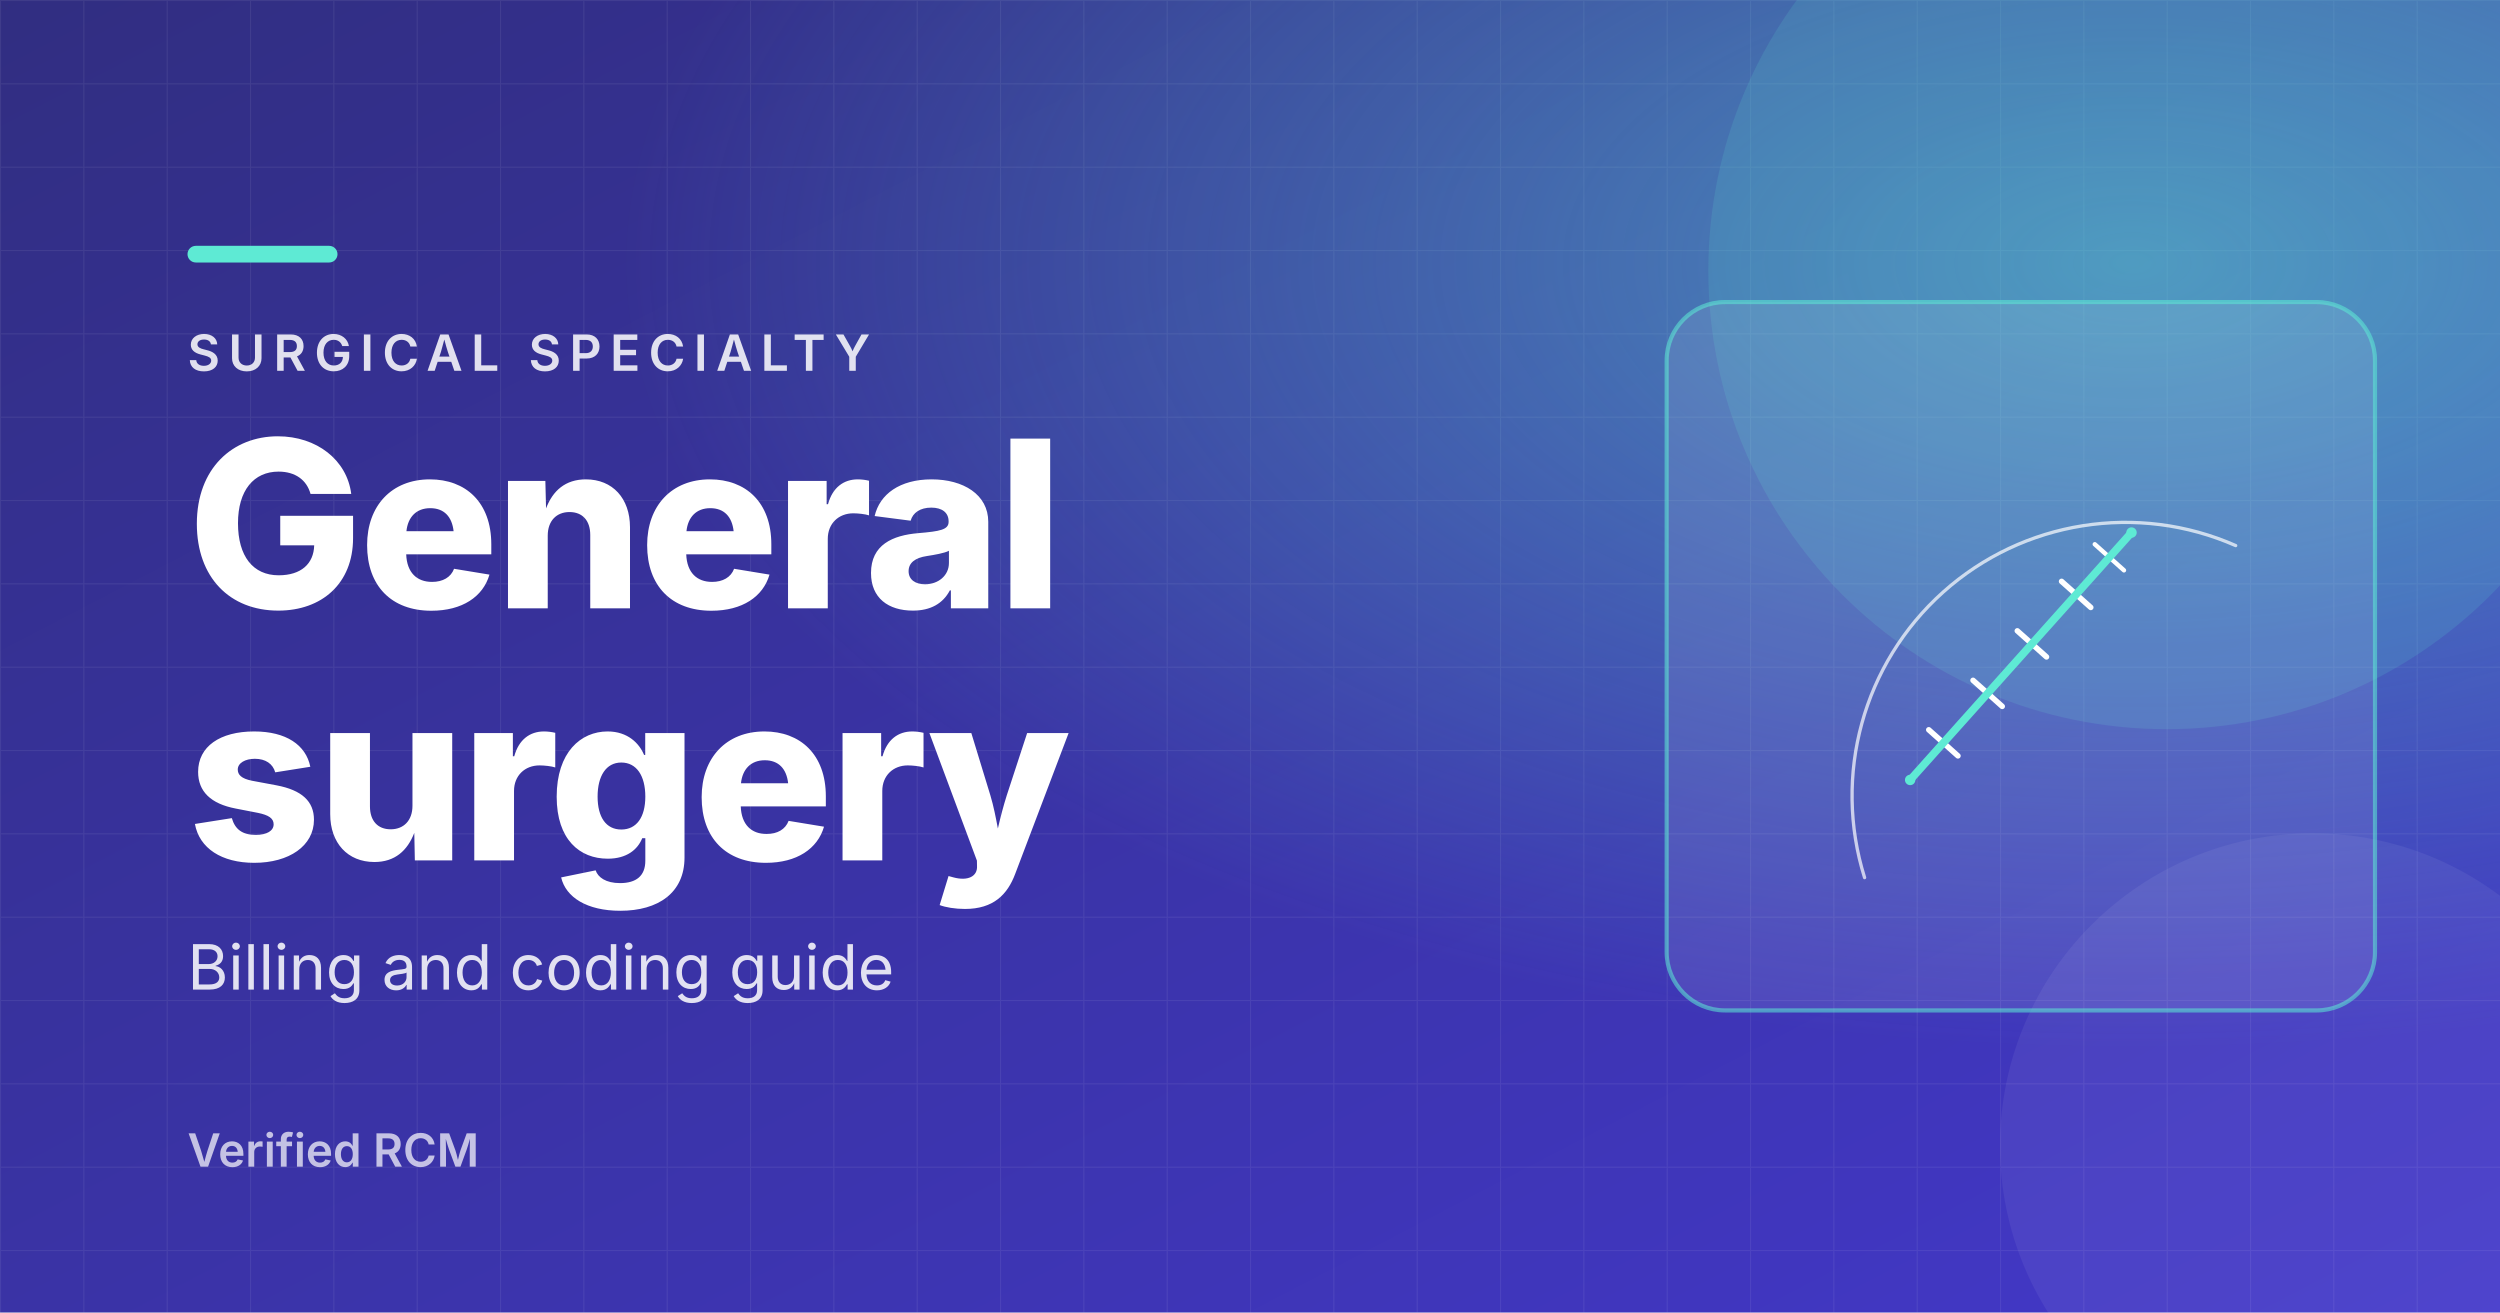
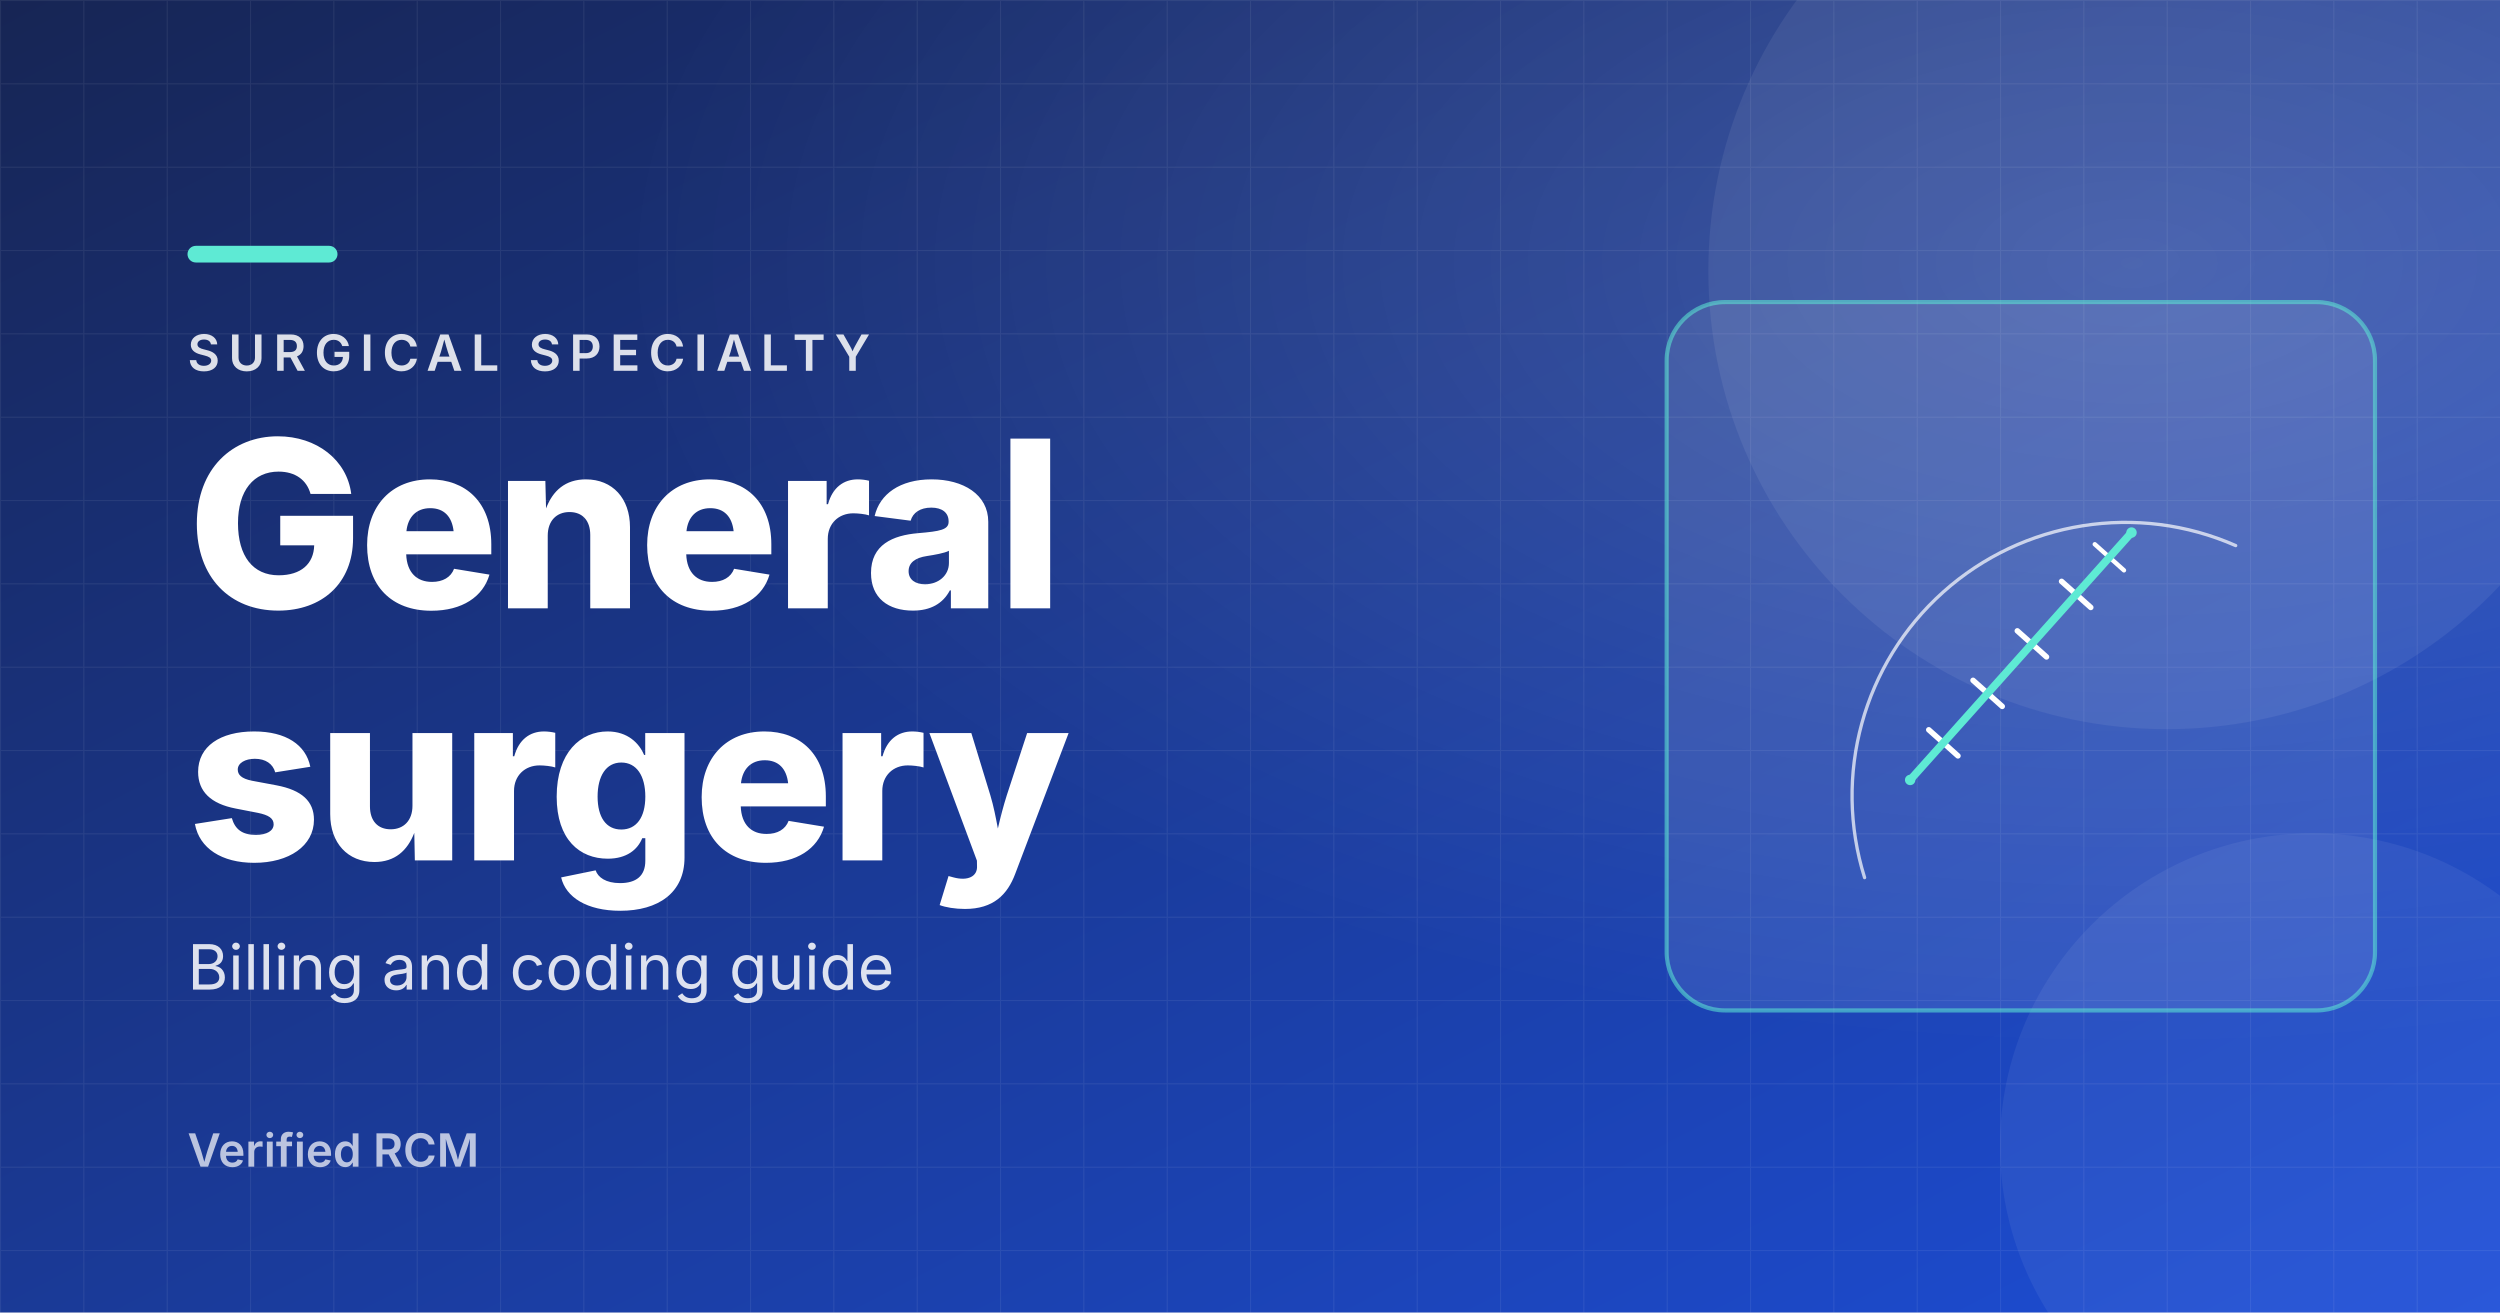
<svg xmlns="http://www.w3.org/2000/svg" width="1200" height="630" viewBox="0 0 1200 630" role="img" aria-label="General surgery, Billing and coding guide">
  <defs>
    <linearGradient id="bgspecialtygeneralsurgery" x1="0" y1="0" x2="1" y2="1">
-       <stop offset="0" stop-color="#312e81" />
-       <stop offset="1" stop-color="#4338ca" />
+       <stop offset="0" stop-color="#172554" />
+       <stop offset="1" stop-color="#1d4ed8" />
    </linearGradient>
    <radialGradient id="glspecialtygeneralsurgery" cx="0.85" cy="0.2" r="0.6">
-       <stop offset="0" stop-color="#5eead4" stop-opacity="0.5" />
-       <stop offset="1" stop-color="#5eead4" stop-opacity="0" />
+       <stop offset="0" stop-color="#ffffff" stop-opacity="0.16" />
+       <stop offset="1" stop-color="#ffffff" stop-opacity="0" />
    </radialGradient>
    <pattern id="grspecialtygeneralsurgery" width="40" height="40" patternUnits="userSpaceOnUse">
      <path d="M40 0H0V40" fill="none" stroke="#ffffff" stroke-opacity="0.07" stroke-width="1" />
    </pattern>
    <clipPath id="cpspecialtygeneralsurgery">
      <rect x="800" y="145" width="340" height="340" rx="28" />
    </clipPath>
  </defs>
  <rect width="1200" height="630" fill="url(#bgspecialtygeneralsurgery)" />
  <rect width="1200" height="630" fill="url(#grspecialtygeneralsurgery)" />
  <rect width="1200" height="630" fill="url(#glspecialtygeneralsurgery)" />
-   <circle cx="1040" cy="130" r="220" fill="#5eead4" fill-opacity="0.14" />
+   <circle cx="1040" cy="130" r="220" fill="#ffffff" fill-opacity="0.07" />
  <circle cx="1110" cy="550" r="150" fill="#ffffff" fill-opacity="0.06" />
  <rect x="800" y="145" width="340" height="340" rx="28" fill="#ffffff" fill-opacity="0.09" stroke="#5eead4" stroke-opacity="0.55" stroke-width="2" />
  <g clip-path="url(#cpspecialtygeneralsurgery)">
    <g transform="translate(820 165) scale(0.625)">
      <path d="M120,410 A210,210 0 0,1 405,155" fill="none" stroke="#ffffff" stroke-opacity=".7" stroke-width="2.55" stroke-linecap="round" />
      <line x1="169.3" y1="296.5" x2="191.7" y2="316.5" stroke="#ffffff" stroke-width="4.25" stroke-linecap="round" />
      <line x1="203.3" y1="258.5" x2="225.7" y2="278.5" stroke="#ffffff" stroke-width="4.25" stroke-linecap="round" />
      <line x1="237.3" y1="220.5" x2="259.7" y2="240.5" stroke="#ffffff" stroke-width="4.25" stroke-linecap="round" />
      <line x1="271.3" y1="182.5" x2="293.7" y2="202.5" stroke="#ffffff" stroke-width="4.25" stroke-linecap="round" />
      <line x1="296.8" y1="154" x2="319.2" y2="174" stroke="#ffffff" stroke-width="3.40" stroke-linecap="round" />
      <line x1="155" y1="335" x2="325" y2="145" stroke="#5eead4" stroke-width="5.95" stroke-linecap="round" />
      <circle cx="155" cy="335" r="4" fill="#5eead4" />
      <circle cx="325" cy="145" r="4" fill="#5eead4" />
    </g>
  </g>
  <rect x="90" y="118" width="72" height="8" rx="4" fill="#5eead4" />
  <text x="90" y="178" font-family="Inter, 'Segoe UI', Helvetica, Arial, sans-serif" font-size="24" font-weight="600" fill="#ffffff" fill-opacity="0.85" letter-spacing="4">SURGICAL SPECIALTY</text>
  <text x="90" y="292" font-family="Inter, 'Segoe UI', Helvetica, Arial, sans-serif" font-size="112" font-weight="800" fill="#ffffff" letter-spacing="-2">General</text>
  <text x="90" y="413" font-family="Inter, 'Segoe UI', Helvetica, Arial, sans-serif" font-size="112" font-weight="800" fill="#ffffff" letter-spacing="-2">surgery</text>
  <text x="90" y="475" font-family="Inter, 'Segoe UI', Helvetica, Arial, sans-serif" font-size="30" fill="#ffffff" fill-opacity="0.85">Billing and coding guide</text>
  <text x="90" y="560" font-family="Inter, 'Segoe UI', Helvetica, Arial, sans-serif" font-size="22" font-weight="600" fill="#ffffff" fill-opacity="0.7">Verified RCM</text>
</svg>
